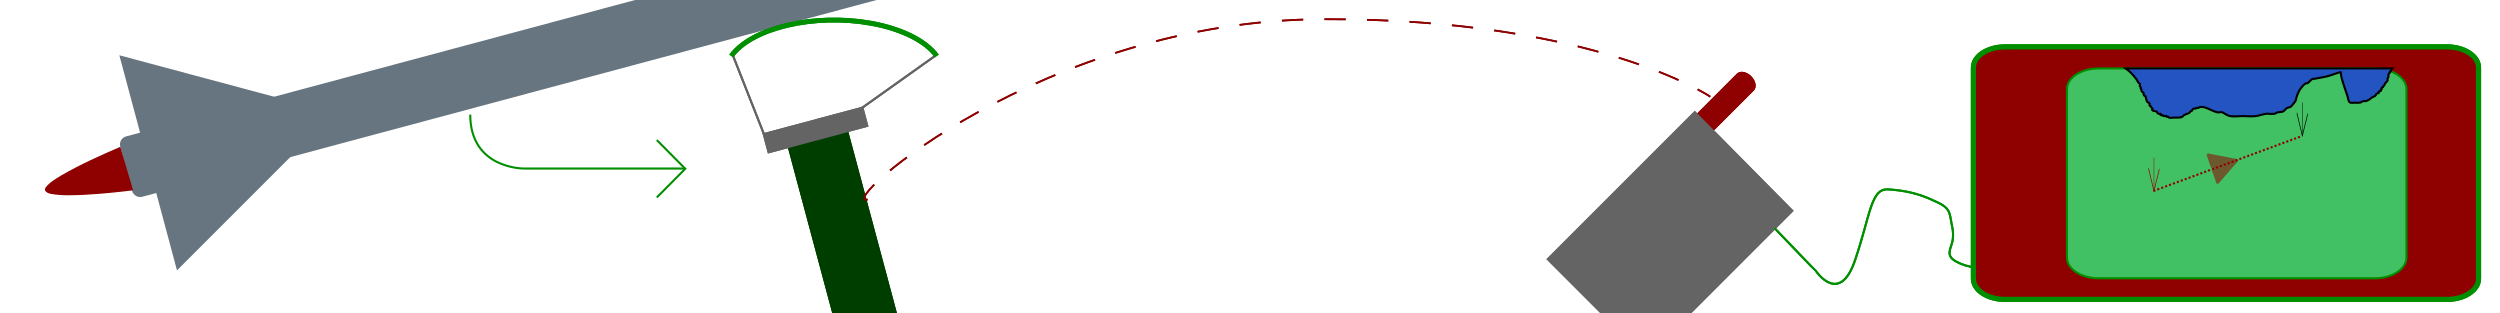
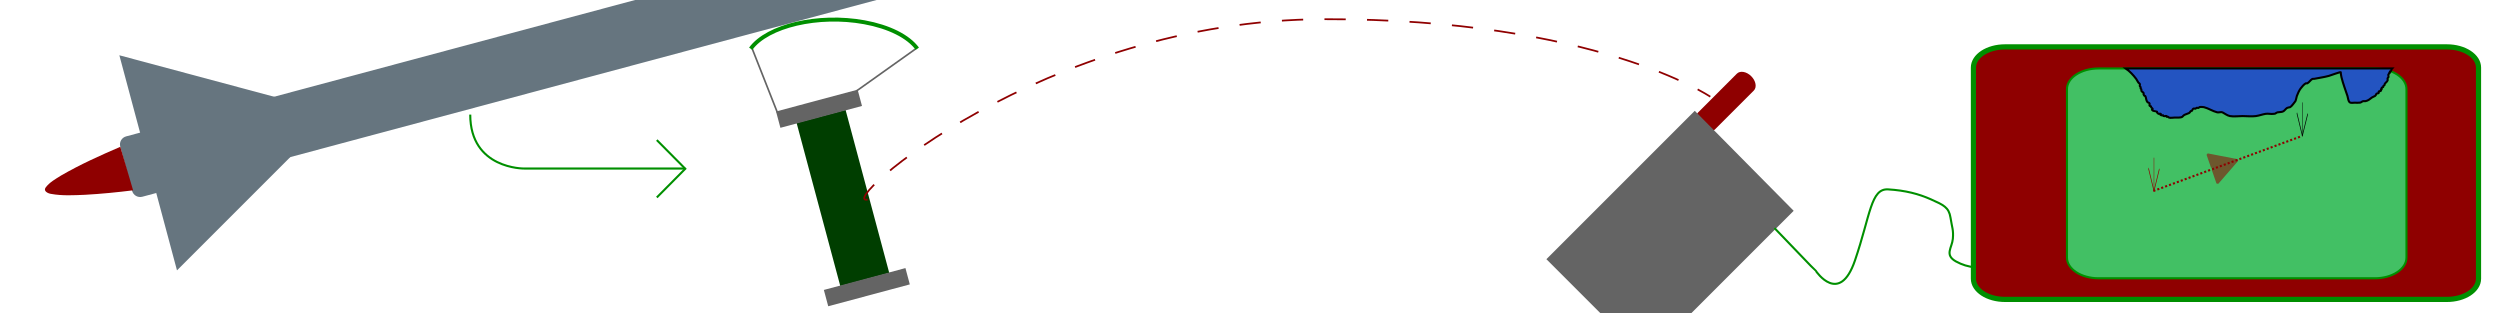
<svg xmlns="http://www.w3.org/2000/svg" width="1200" height="150" id="svg2" version="1.1">
  <defs id="defs4">
    </defs>
  <g id="layer1" transform="translate(0,-902.3622)">
    <g id="g3770" transform="matrix(0.258819,0.9659258,-0.9659258,0.258819,974.234,520.3812)">
      <path transform="translate(48.92857,922.3622)" d="m 215.229,69.07 -106.887,-10e-7 53.444,-92.567 z" id="path2993" style="fill:#66757f;fill-opacity:1;fill-rule:nonzero;stroke:none" />
      <rect rx="4" y="602.362" x="195.714" height="400" width="30" id="rect2985" style="fill:#66757f;fill-opacity:1;fill-rule:nonzero;stroke:none" />
      <path id="path3767" d="m 199.836,1002.362 c 1.52,10.402 3.187,20.817 5.931,30.978 0.918,2.98 1.678,6.152 3.623,8.654 1.384,1.758 3.135,-0.365 3.691,-1.734 2.331,-4.929 3.428,-10.319 4.619,-15.608 1.583,-7.555 2.832,-15.177 3.893,-22.821 -7.252,0.177 -14.504,0.354 -21.756,0.531 z" style="fill:#8f0000;fill-opacity:1;stroke:none" />
    </g>
    <g id="g3817" transform="translate(-1.262691,-17.17259)">
-       <g id="g3835" transform="translate(15.71429,10.71429)">
+       <g id="g3835" transform="matrix(0.8108373,0,0,0.8108373,88.70806,184.2263)">
        <path transform="translate(1.262691,919.5348)" id="path3831" d="M 336.23,16.266 351.028,53.783" style="fill:none;stroke:#646464;stroke-width:1px;stroke-linecap:butt;stroke-linejoin:miter;stroke-opacity:1" />
        <path transform="translate(1.262691,919.5348)" id="path3833" d="M 398.063,41.061 432.929,16.249" style="fill:none;stroke:#646464;stroke-width:1px;stroke-linecap:butt;stroke-linejoin:miter;stroke-opacity:1" />
        <path transform="matrix(1.562724,0,0,1.562724,-208.8555,917.6655)" d="m 349.013,11.547 c 6.344,-8.716 25.618,-13.209 43.05,-10.037 9.329,1.698 16.679,5.372 20.074,10.037" id="path3827" style="fill:none;stroke:#008f00;stroke-width:1.5;stroke-miterlimit:4;stroke-opacity:1;stroke-dasharray:none" />
        <g transform="matrix(0.9659258,-0.258819,0.258819,0.9659258,-240.0785,150.2681)" id="g3822">
          <rect y="957.362" x="368.571" height="100" width="30" id="rect3793" style="fill:#003e00;fill-opacity:1;fill-rule:nonzero;stroke:none" />
          <rect y="947.681" x="358.571" height="10" width="50" id="rect3795" style="fill:#646464;fill-opacity:1;fill-rule:nonzero;stroke:none" />
          <rect style="fill:#646464;fill-opacity:1;fill-rule:nonzero;stroke:none" id="rect3815" width="50" height="10" x="358.571" y="1057.043" />
        </g>
      </g>
      <path style="fill:none;stroke:#8f0000;stroke-width:0.851;stroke-linecap:butt;stroke-linejoin:miter;stroke-miterlimit:4;stroke-opacity:1;stroke-dasharray:10.214, 10.214;stroke-dashoffset:0" d="m 417.709,1015.323 c -15.713,3.109 84.34,-86.298 219.036,-86.577 130.192,-0.27 185.457,37.207 185.457,37.207" id="path3872" />
      <g id="g3912" transform="translate(-156,0)">
        <g transform="matrix(0.7071068,0.7071068,-0.7071068,0.7071068,943.5611,-431.9052)" id="g3886">
          <rect style="fill:#8f0000;fill-opacity:1;stroke:none" id="rect3880" width="11.484" height="34.453" x="1014.133" y="943.085" rx="6.1" ry="4" />
          <path style="fill:#646464;fill-opacity:1;stroke:none" d="m 1012.457,974.003 0,100.714 67.5,0 0,-100.357 z" id="path3878" />
        </g>
        <path transform="translate(1.262691,919.5348)" id="path3908" d="m 1007.753,109.468 c 19.824,20.708 19.951,20.708 19.951,20.708 0,0 11.238,16.668 18.688,-5.177 7.45,-21.845 7.576,-34.598 15.91,-34.093 8.334,0.505 14.647,2.147 20.582,4.798 5.935,2.652 8.586,3.788 9.344,8.713 0.758,4.924 1.515,5.935 1.137,10.228 -0.379,4.293 -4.167,7.702 1.515,10.859 5.682,3.157 13.258,4.041 14.142,0.253 0.884,-3.788 -0.505,-13.258 0.505,-15.405 1.01,-2.147 9.597,-0.126 9.597,-0.126 l 3.03,-2.399 2.273,-0.126 0,0.126" style="fill:none;stroke:#008f00;stroke-width:1px;stroke-linecap:butt;stroke-linejoin:miter;stroke-opacity:1" />
        <rect ry="9.946" rx="15.168" y="942.035" x="1104.506" height="121.221" width="242.442" id="rect3910" style="fill:#8f0000;fill-opacity:1;fill-rule:nonzero;stroke:#008f00;stroke-width:2.487;stroke-linejoin:bevel;stroke-miterlimit:4;stroke-opacity:1;stroke-dasharray:none;stroke-dashoffset:0" />
        <text xml:space="preserve" style="font-size:40px;font-style:normal;font-variant:normal;font-weight:bold;font-stretch:normal;line-height:0%;letter-spacing:0px;word-spacing:0px;fill:#000000;fill-opacity:1;stroke:none;font-family:Caviar Dreams;-inkscape-font-specification:Caviar Dreams Bold" x="999.286" y="61.786" id="text3012" transform="translate(157.2627,919.5348)">
          <tspan id="tspan3014" x="999.286" y="61.786" />
        </text>
        <rect style="fill:#42c064;fill-opacity:1;fill-rule:nonzero;stroke:#008f00;stroke-width:1;stroke-linejoin:bevel;stroke-miterlimit:4;stroke-opacity:1;stroke-dasharray:none;stroke-dashoffset:0" id="rect3016" width="162.959" height="100.714" x="992.143" y="32.857" transform="translate(157.2627,919.5348)" rx="15.168" ry="9.946" />
        <g id="g3804">
          <g id="g3808" transform="matrix(0.2419488,0,0,0.9964454,905.0181,3.566023)" style="stroke:#8f0000;stroke-opacity:1">
            <path style="fill:none;stroke:#8f0000;stroke-width:0.893px;stroke-linecap:butt;stroke-linejoin:miter;stroke-opacity:1" d="m 1182.694,995.187 0,16.112" id="path3800" />
            <path style="fill:none;stroke:#8f0000;stroke-width:1px;stroke-linecap:butt;stroke-linejoin:miter;stroke-opacity:1" d="M 1036.101,81.12 1025.431,91.727 1014.509,80.741" id="path3802" transform="translate(157.2627,919.5348)" />
          </g>
          <g id="g3808-1" transform="matrix(0.2419488,0,0,0.9964454,976.2488,-22.95038)" style="stroke:#000000;stroke-opacity:1">
            <path style="fill:none;stroke:#000000;stroke-width:0.893px;stroke-linecap:butt;stroke-linejoin:miter;stroke-opacity:1" d="m 1182.694,995.187 0,16.112" id="path3800-7" />
            <path style="fill:none;stroke:#000000;stroke-width:1px;stroke-linecap:butt;stroke-linejoin:miter;stroke-opacity:1" d="M 1036.101,81.12 1025.431,91.727 1014.509,80.741" id="path3802-4" transform="translate(157.2627,919.5348)" />
          </g>
          <path style="fill:none;stroke:#8f0000;stroke-width:1;stroke-linecap:butt;stroke-linejoin:miter;stroke-opacity:1;stroke-miterlimit:4;stroke-dasharray:1, 1;stroke-dashoffset:0" d="m 1033.639,91.664 71.342,-26.39" id="path3836" transform="translate(157.2627,919.5348)" />
          <path style="fill:#8f0000;stroke:#8f0000;stroke-width:1;stroke-linecap:butt;stroke-linejoin:bevel;stroke-miterlimit:4;stroke-opacity:1;stroke-dasharray:24, 1;stroke-dashoffset:2.5;fill-opacity:1;opacity:0.55" id="path3838" d="m 1069.086,63.464 -7.301,12.645 -7.3,-12.645 z" transform="matrix(0.9817742,0.1900508,-0.1900508,0.9817742,193.6733,730.9393)" />
        </g>
        <path style="fill:#2354c1;stroke:#000000;stroke-width:1px;stroke-linecap:butt;stroke-linejoin:miter;stroke-opacity:1;fill-opacity:1" d="m 1020.357,32.857 c 1.931,1.359 3.595,3.127 5,5 0.416,0.555 0.655,1.23 1.071,1.786 0.202,0.269 0.608,0.395 0.714,0.714 0.113,0.339 -0.16,0.752 0,1.071 0.075,0.151 0.282,0.207 0.357,0.357 0.096,0.193 -0.096,0.522 0,0.714 0.075,0.151 0.304,0.197 0.357,0.357 0.075,0.226 -0.075,0.488 0,0.714 0.16,0.479 0.846,0.62 1.071,1.071 0.106,0.213 -0.106,0.501 0,0.714 0.712,1.423 0.715,0.002 1.071,1.429 0.199,0.798 0.212,1.389 0.714,2.143 0.238,0.357 0.879,0.33 1.071,0.714 0.16,0.319 -0.16,0.752 0,1.071 0.119,0.238 0.526,0.169 0.714,0.357 0.084,0.084 -0.066,0.258 0,0.357 0.187,0.28 0.527,0.434 0.714,0.714 0.454,0.682 -1.069,0.121 0.357,1.071 0.012,0.008 1.748,0.332 1.786,0.357 0.099,0.066 0,0.238 0,0.357 0.238,0.238 0.413,0.564 0.714,0.714 0.32,0.16 0.819,-0.253 1.071,0 0.476,0.476 -0.758,0.343 0.357,0.714 1.626,0 0.02,-0.168 1.071,0.357 0.381,0.19 1.048,-0.19 1.429,0 0.106,0.053 -0.106,0.304 0,0.357 0.213,0.106 0.488,-0.075 0.714,0 0.16,0.053 0.206,0.282 0.357,0.357 0.599,0.299 2.138,0 2.857,0 0.951,0 2.805,0.154 3.571,-0.357 0.28,-0.187 0.445,-0.512 0.714,-0.714 0.577,-0.432 1.873,-0.758 2.5,-1.071 0.429,-0.214 0.643,-0.857 1.071,-1.071 0.106,-0.053 0.273,0.084 0.357,0 0.128,-0.128 0.239,-0.834 0.714,-1.071 0.32,-0.16 0.733,0.113 1.071,0 0.16,-0.053 0.206,-0.282 0.357,-0.357 0.32,-0.16 0.733,0.113 1.071,0 0.16,-0.053 0.198,-0.304 0.357,-0.357 0.399,-0.133 1.733,-0.102 2.143,0 2.184,0.546 4.227,1.95 6.429,2.5 0.696,0.174 1.869,-0.316 2.5,0 1.163,0.581 2.235,1.518 3.571,1.786 1.717,0.343 4.28,0 6.072,0 2.079,0 4.378,0.293 6.428,0 1.555,-0.222 3.086,-0.812 4.643,-1.071 1.274,-0.212 2.654,0.212 3.929,0 0.727,0.124 1.157,-0.589 1.786,-0.714 0.807,-0.161 1.721,-0.098 2.5,-0.357 0.847,-0.282 1.382,-1.405 2.143,-1.786 0.47,-0.235 0.912,-0.185 1.429,-0.357 0.482,-0.161 2.291,-2.509 2.5,-2.857 0.288,-0.48 0.559,-2.085 0.714,-2.5 0.407,-1.086 1.082,-2.634 1.786,-3.571 0.562,-0.749 1.664,-2.082 2.5,-2.5 0.213,-0.106 0.501,0.106 0.714,0 0.896,-0.448 1.589,-1.687 2.5,-2.143 0.213,-0.106 0.481,0.047 0.714,0 2.335,-0.467 4.836,-0.799 7.143,-1.429 0.506,-0.138 5.534,-1.966 5.714,-1.786 0.084,0.084 -0.017,0.239 0,0.357 0.102,0.717 0.181,1.44 0.357,2.143 0.761,3.046 1.865,5.952 2.857,8.929 0.266,0.799 0.372,2.95 1.429,3.214 0.693,0.173 1.429,0 2.143,0 0.714,0 1.438,0.117 2.143,0 0.727,0.124 1.157,-0.589 1.786,-0.714 0.35,-0.07 0.719,0.059 1.071,0 1.343,-0.224 2.202,-1.026 3.214,-1.786 0.426,-0.319 0.986,-0.419 1.429,-0.714 0.14,-0.093 0.238,-0.238 0.357,-0.357 0.119,-0.238 0.144,-0.555 0.357,-0.714 0.301,-0.226 0.805,-0.091 1.071,-0.357 0.168,-0.168 -0.168,-0.546 0,-0.714 0.266,-0.266 0.805,-0.091 1.071,-0.357 0.168,-0.168 -0.106,-0.501 0,-0.714 0.053,-0.106 0.304,0.106 0.357,0 0.106,-0.213 -0.132,-0.516 0,-0.714 0.148,-0.221 0.526,-0.169 0.714,-0.357 0.084,-0.084 -0.053,-0.251 0,-0.357 0.151,-0.301 0.564,-0.413 0.714,-0.714 0.053,-0.106 -0.053,-0.251 0,-0.357 0.317,-0.634 1.207,-1.122 1.429,-1.786 0.113,-0.339 -0.16,-0.752 0,-1.071 0.075,-0.151 0.282,-0.207 0.357,-0.357 0.171,-0.343 -0.114,-1.086 0,-1.429 0.053,-0.16 0.282,-0.207 0.357,-0.357 0.053,-0.106 -0.084,-0.273 0,-0.357 0.084,-0.084 0.273,0.084 0.357,0 0.119,-0.119 -0.119,-0.595 0,-0.714 0.084,-0.084 0.273,0.084 0.357,0 0.556,-0.556 0.199,-0.914 0.714,-1.429 z" id="path3788" transform="translate(157.2627,919.5348)" />
      </g>
    </g>
-     <g transform="translate(-1.262691,-17.17259)" id="g3840">
-       <g transform="translate(15.71429,10.71429)" id="g3842">
-         <path style="fill:none;stroke:#646464;stroke-width:1px;stroke-linecap:butt;stroke-linejoin:miter;stroke-opacity:1" d="M 336.23,16.266 351.028,53.783" id="path3844" transform="translate(1.262691,919.5348)" />
-         <path style="fill:none;stroke:#646464;stroke-width:1px;stroke-linecap:butt;stroke-linejoin:miter;stroke-opacity:1" d="M 398.063,41.061 432.929,16.249" id="path3846" transform="translate(1.262691,919.5348)" />
-         <path style="fill:none;stroke:#008f00;stroke-width:1.5;stroke-miterlimit:4;stroke-opacity:1;stroke-dasharray:none" id="path3848" d="m 349.013,11.547 c 6.344,-8.716 25.618,-13.209 43.05,-10.037 9.329,1.698 16.679,5.372 20.074,10.037" transform="matrix(1.562724,0,0,1.562724,-208.8555,917.6655)" />
-         <g id="g3850" transform="matrix(0.9659258,-0.258819,0.258819,0.9659258,-240.0785,150.2681)">
-           <rect style="fill:#003e00;fill-opacity:1;fill-rule:nonzero;stroke:none" id="rect3852" width="30" height="100" x="368.571" y="957.362" />
-           <rect style="fill:#646464;fill-opacity:1;fill-rule:nonzero;stroke:none" id="rect3854" width="50" height="10" x="358.571" y="947.681" />
-           <rect y="1057.043" x="358.571" height="10" width="50" id="rect3856" style="fill:#646464;fill-opacity:1;fill-rule:nonzero;stroke:none" />
-         </g>
-       </g>
-       <path id="path3858" d="m 417.709,1015.323 c -15.713,3.109 84.34,-86.298 219.036,-86.577 130.192,-0.27 185.457,37.207 185.457,37.207" style="fill:none;stroke:#8f0000;stroke-width:0.851;stroke-linecap:butt;stroke-linejoin:miter;stroke-miterlimit:4;stroke-opacity:1;stroke-dasharray:10.214, 10.214;stroke-dashoffset:0" />
-       <g transform="translate(-156,0)" id="g3860">
-         <g id="g3862" transform="matrix(0.7071068,0.7071068,-0.7071068,0.7071068,943.5611,-431.9052)">
-           <rect ry="4" rx="6.1" y="943.085" x="1014.133" height="34.453" width="11.484" id="rect3864" style="fill:#8f0000;fill-opacity:1;stroke:none" />
-           <path id="path3866" d="m 1012.457,974.003 0,100.714 67.5,0 0,-100.357 z" style="fill:#646464;fill-opacity:1;stroke:none" />
-         </g>
-         <path style="fill:none;stroke:#008f00;stroke-width:1px;stroke-linecap:butt;stroke-linejoin:miter;stroke-opacity:1" d="m 1007.753,109.468 c 19.824,20.708 19.951,20.708 19.951,20.708 0,0 11.238,16.668 18.688,-5.177 7.45,-21.845 7.576,-34.598 15.91,-34.093 8.334,0.505 14.647,2.147 20.582,4.798 5.935,2.652 8.586,3.788 9.344,8.713 0.758,4.924 1.515,5.935 1.137,10.228 -0.379,4.293 -4.167,7.702 1.515,10.859 5.682,3.157 13.258,4.041 14.142,0.253 0.884,-3.788 -0.505,-13.258 0.505,-15.405 1.01,-2.147 9.597,-0.126 9.597,-0.126 l 3.03,-2.399 2.273,-0.126 0,0.126" id="path3868" transform="translate(1.262691,919.5348)" />
-         <rect style="fill:#8f0000;fill-opacity:1;fill-rule:nonzero;stroke:#008f00;stroke-width:2.487;stroke-linejoin:bevel;stroke-miterlimit:4;stroke-opacity:1;stroke-dasharray:none;stroke-dashoffset:0" id="rect3870" width="242.442" height="121.221" x="1104.506" y="942.035" rx="15.168" ry="9.946" />
-         <text transform="translate(157.2627,919.5348)" id="text3872" y="61.786" x="999.286" style="font-size:40px;font-style:normal;font-variant:normal;font-weight:bold;font-stretch:normal;line-height:0%;letter-spacing:0px;word-spacing:0px;fill:#000000;fill-opacity:1;stroke:none;font-family:Caviar Dreams;-inkscape-font-specification:Caviar Dreams Bold" xml:space="preserve">
-           <tspan y="61.786" x="999.286" id="tspan3874" />
-         </text>
-         <rect ry="9.946" rx="15.168" transform="translate(157.2627,919.5348)" y="32.857" x="992.143" height="100.714" width="162.959" id="rect3876" style="fill:#42c064;fill-opacity:1;fill-rule:nonzero;stroke:#008f00;stroke-width:1;stroke-linejoin:bevel;stroke-miterlimit:4;stroke-opacity:1;stroke-dasharray:none;stroke-dashoffset:0" />
-         <g id="g3878">
-           <g style="stroke:#8f0000;stroke-opacity:1" transform="matrix(0.2419488,0,0,0.9964454,905.0181,3.566023)" id="g3880">
-             <path id="path3882" d="m 1182.694,995.187 0,16.112" style="fill:none;stroke:#8f0000;stroke-width:0.893px;stroke-linecap:butt;stroke-linejoin:miter;stroke-opacity:1" />
-             <path transform="translate(157.2627,919.5348)" id="path3884" d="M 1036.101,81.12 1025.431,91.727 1014.509,80.741" style="fill:none;stroke:#8f0000;stroke-width:1px;stroke-linecap:butt;stroke-linejoin:miter;stroke-opacity:1" />
-           </g>
-           <g style="stroke:#000000;stroke-opacity:1" transform="matrix(0.2419488,0,0,0.9964454,976.2488,-22.95038)" id="g3887">
-             <path id="path3889" d="m 1182.694,995.187 0,16.112" style="fill:none;stroke:#000000;stroke-width:0.893px;stroke-linecap:butt;stroke-linejoin:miter;stroke-opacity:1" />
-             <path transform="translate(157.2627,919.5348)" id="path3891" d="M 1036.101,81.12 1025.431,91.727 1014.509,80.741" style="fill:none;stroke:#000000;stroke-width:1px;stroke-linecap:butt;stroke-linejoin:miter;stroke-opacity:1" />
-           </g>
-           <path transform="translate(157.2627,919.5348)" id="path3893" d="m 1033.639,91.664 71.342,-26.39" style="fill:none;stroke:#8f0000;stroke-width:1;stroke-linecap:butt;stroke-linejoin:miter;stroke-opacity:1;stroke-miterlimit:4;stroke-dasharray:1, 1;stroke-dashoffset:0" />
-           <path transform="matrix(0.9817742,0.1900508,-0.1900508,0.9817742,193.6733,730.9393)" d="m 1069.086,63.464 -7.301,12.645 -7.3,-12.645 z" id="path3895" style="fill:#8f0000;stroke:#8f0000;stroke-width:1;stroke-linecap:butt;stroke-linejoin:bevel;stroke-miterlimit:4;stroke-opacity:1;stroke-dasharray:24, 1;stroke-dashoffset:2.5;fill-opacity:1;opacity:0.55" />
-         </g>
-         <path transform="translate(157.2627,919.5348)" id="path3897" d="m 1020.357,32.857 c 1.931,1.359 3.595,3.127 5,5 0.416,0.555 0.655,1.23 1.071,1.786 0.202,0.269 0.608,0.395 0.714,0.714 0.113,0.339 -0.16,0.752 0,1.071 0.075,0.151 0.282,0.207 0.357,0.357 0.096,0.193 -0.096,0.522 0,0.714 0.075,0.151 0.304,0.197 0.357,0.357 0.075,0.226 -0.075,0.488 0,0.714 0.16,0.479 0.846,0.62 1.071,1.071 0.106,0.213 -0.106,0.501 0,0.714 0.712,1.423 0.715,0.002 1.071,1.429 0.199,0.798 0.212,1.389 0.714,2.143 0.238,0.357 0.879,0.33 1.071,0.714 0.16,0.319 -0.16,0.752 0,1.071 0.119,0.238 0.526,0.169 0.714,0.357 0.084,0.084 -0.066,0.258 0,0.357 0.187,0.28 0.527,0.434 0.714,0.714 0.454,0.682 -1.069,0.121 0.357,1.071 0.012,0.008 1.748,0.332 1.786,0.357 0.099,0.066 0,0.238 0,0.357 0.238,0.238 0.413,0.564 0.714,0.714 0.32,0.16 0.819,-0.253 1.071,0 0.476,0.476 -0.758,0.343 0.357,0.714 1.626,0 0.02,-0.168 1.071,0.357 0.381,0.19 1.048,-0.19 1.429,0 0.106,0.053 -0.106,0.304 0,0.357 0.213,0.106 0.488,-0.075 0.714,0 0.16,0.053 0.206,0.282 0.357,0.357 0.599,0.299 2.138,0 2.857,0 0.951,0 2.805,0.154 3.571,-0.357 0.28,-0.187 0.445,-0.512 0.714,-0.714 0.577,-0.432 1.873,-0.758 2.5,-1.071 0.429,-0.214 0.643,-0.857 1.071,-1.071 0.106,-0.053 0.273,0.084 0.357,0 0.128,-0.128 0.239,-0.834 0.714,-1.071 0.32,-0.16 0.733,0.113 1.071,0 0.16,-0.053 0.206,-0.282 0.357,-0.357 0.32,-0.16 0.733,0.113 1.071,0 0.16,-0.053 0.198,-0.304 0.357,-0.357 0.399,-0.133 1.733,-0.102 2.143,0 2.184,0.546 4.227,1.95 6.429,2.5 0.696,0.174 1.869,-0.316 2.5,0 1.163,0.581 2.235,1.518 3.571,1.786 1.717,0.343 4.28,0 6.072,0 2.079,0 4.378,0.293 6.428,0 1.555,-0.222 3.086,-0.812 4.643,-1.071 1.274,-0.212 2.654,0.212 3.929,0 0.727,0.124 1.157,-0.589 1.786,-0.714 0.807,-0.161 1.721,-0.098 2.5,-0.357 0.847,-0.282 1.382,-1.405 2.143,-1.786 0.47,-0.235 0.912,-0.185 1.429,-0.357 0.482,-0.161 2.291,-2.509 2.5,-2.857 0.288,-0.48 0.559,-2.085 0.714,-2.5 0.407,-1.086 1.082,-2.634 1.786,-3.571 0.562,-0.749 1.664,-2.082 2.5,-2.5 0.213,-0.106 0.501,0.106 0.714,0 0.896,-0.448 1.589,-1.687 2.5,-2.143 0.213,-0.106 0.481,0.047 0.714,0 2.335,-0.467 4.836,-0.799 7.143,-1.429 0.506,-0.138 5.534,-1.966 5.714,-1.786 0.084,0.084 -0.017,0.239 0,0.357 0.102,0.717 0.181,1.44 0.357,2.143 0.761,3.046 1.865,5.952 2.857,8.929 0.266,0.799 0.372,2.95 1.429,3.214 0.693,0.173 1.429,0 2.143,0 0.714,0 1.438,0.117 2.143,0 0.727,0.124 1.157,-0.589 1.786,-0.714 0.35,-0.07 0.719,0.059 1.071,0 1.343,-0.224 2.202,-1.026 3.214,-1.786 0.426,-0.319 0.986,-0.419 1.429,-0.714 0.14,-0.093 0.238,-0.238 0.357,-0.357 0.119,-0.238 0.144,-0.555 0.357,-0.714 0.301,-0.226 0.805,-0.091 1.071,-0.357 0.168,-0.168 -0.168,-0.546 0,-0.714 0.266,-0.266 0.805,-0.091 1.071,-0.357 0.168,-0.168 -0.106,-0.501 0,-0.714 0.053,-0.106 0.304,0.106 0.357,0 0.106,-0.213 -0.132,-0.516 0,-0.714 0.148,-0.221 0.526,-0.169 0.714,-0.357 0.084,-0.084 -0.053,-0.251 0,-0.357 0.151,-0.301 0.564,-0.413 0.714,-0.714 0.053,-0.106 -0.053,-0.251 0,-0.357 0.317,-0.634 1.207,-1.122 1.429,-1.786 0.113,-0.339 -0.16,-0.752 0,-1.071 0.075,-0.151 0.282,-0.207 0.357,-0.357 0.171,-0.343 -0.114,-1.086 0,-1.429 0.053,-0.16 0.282,-0.207 0.357,-0.357 0.053,-0.106 -0.084,-0.273 0,-0.357 0.084,-0.084 0.273,0.084 0.357,0 0.119,-0.119 -0.119,-0.595 0,-0.714 0.084,-0.084 0.273,0.084 0.357,0 0.556,-0.556 0.199,-0.914 0.714,-1.429 z" style="fill:#2354c1;stroke:#000000;stroke-width:1px;stroke-linecap:butt;stroke-linejoin:miter;stroke-opacity:1;fill-opacity:1" />
-       </g>
-     </g>
    <g id="g3907" style="stroke:#008f00;stroke-opacity:1">
      <path transform="translate(0,902.3622)" id="path3899" d="m 225.714,55 c 0,26.255 25.893,25.893 25.893,25.893 l 77.321,0" style="fill:none;stroke:#008f00;stroke-width:1px;stroke-linecap:butt;stroke-linejoin:miter;stroke-opacity:1" />
      <path style="fill:none;stroke:#008f00;stroke-width:1px;stroke-linecap:butt;stroke-linejoin:miter;stroke-opacity:1" d="m 315.268,997.143 13.661,-13.774 -13.661,-13.774" id="path3905" />
    </g>
  </g>
</svg>
